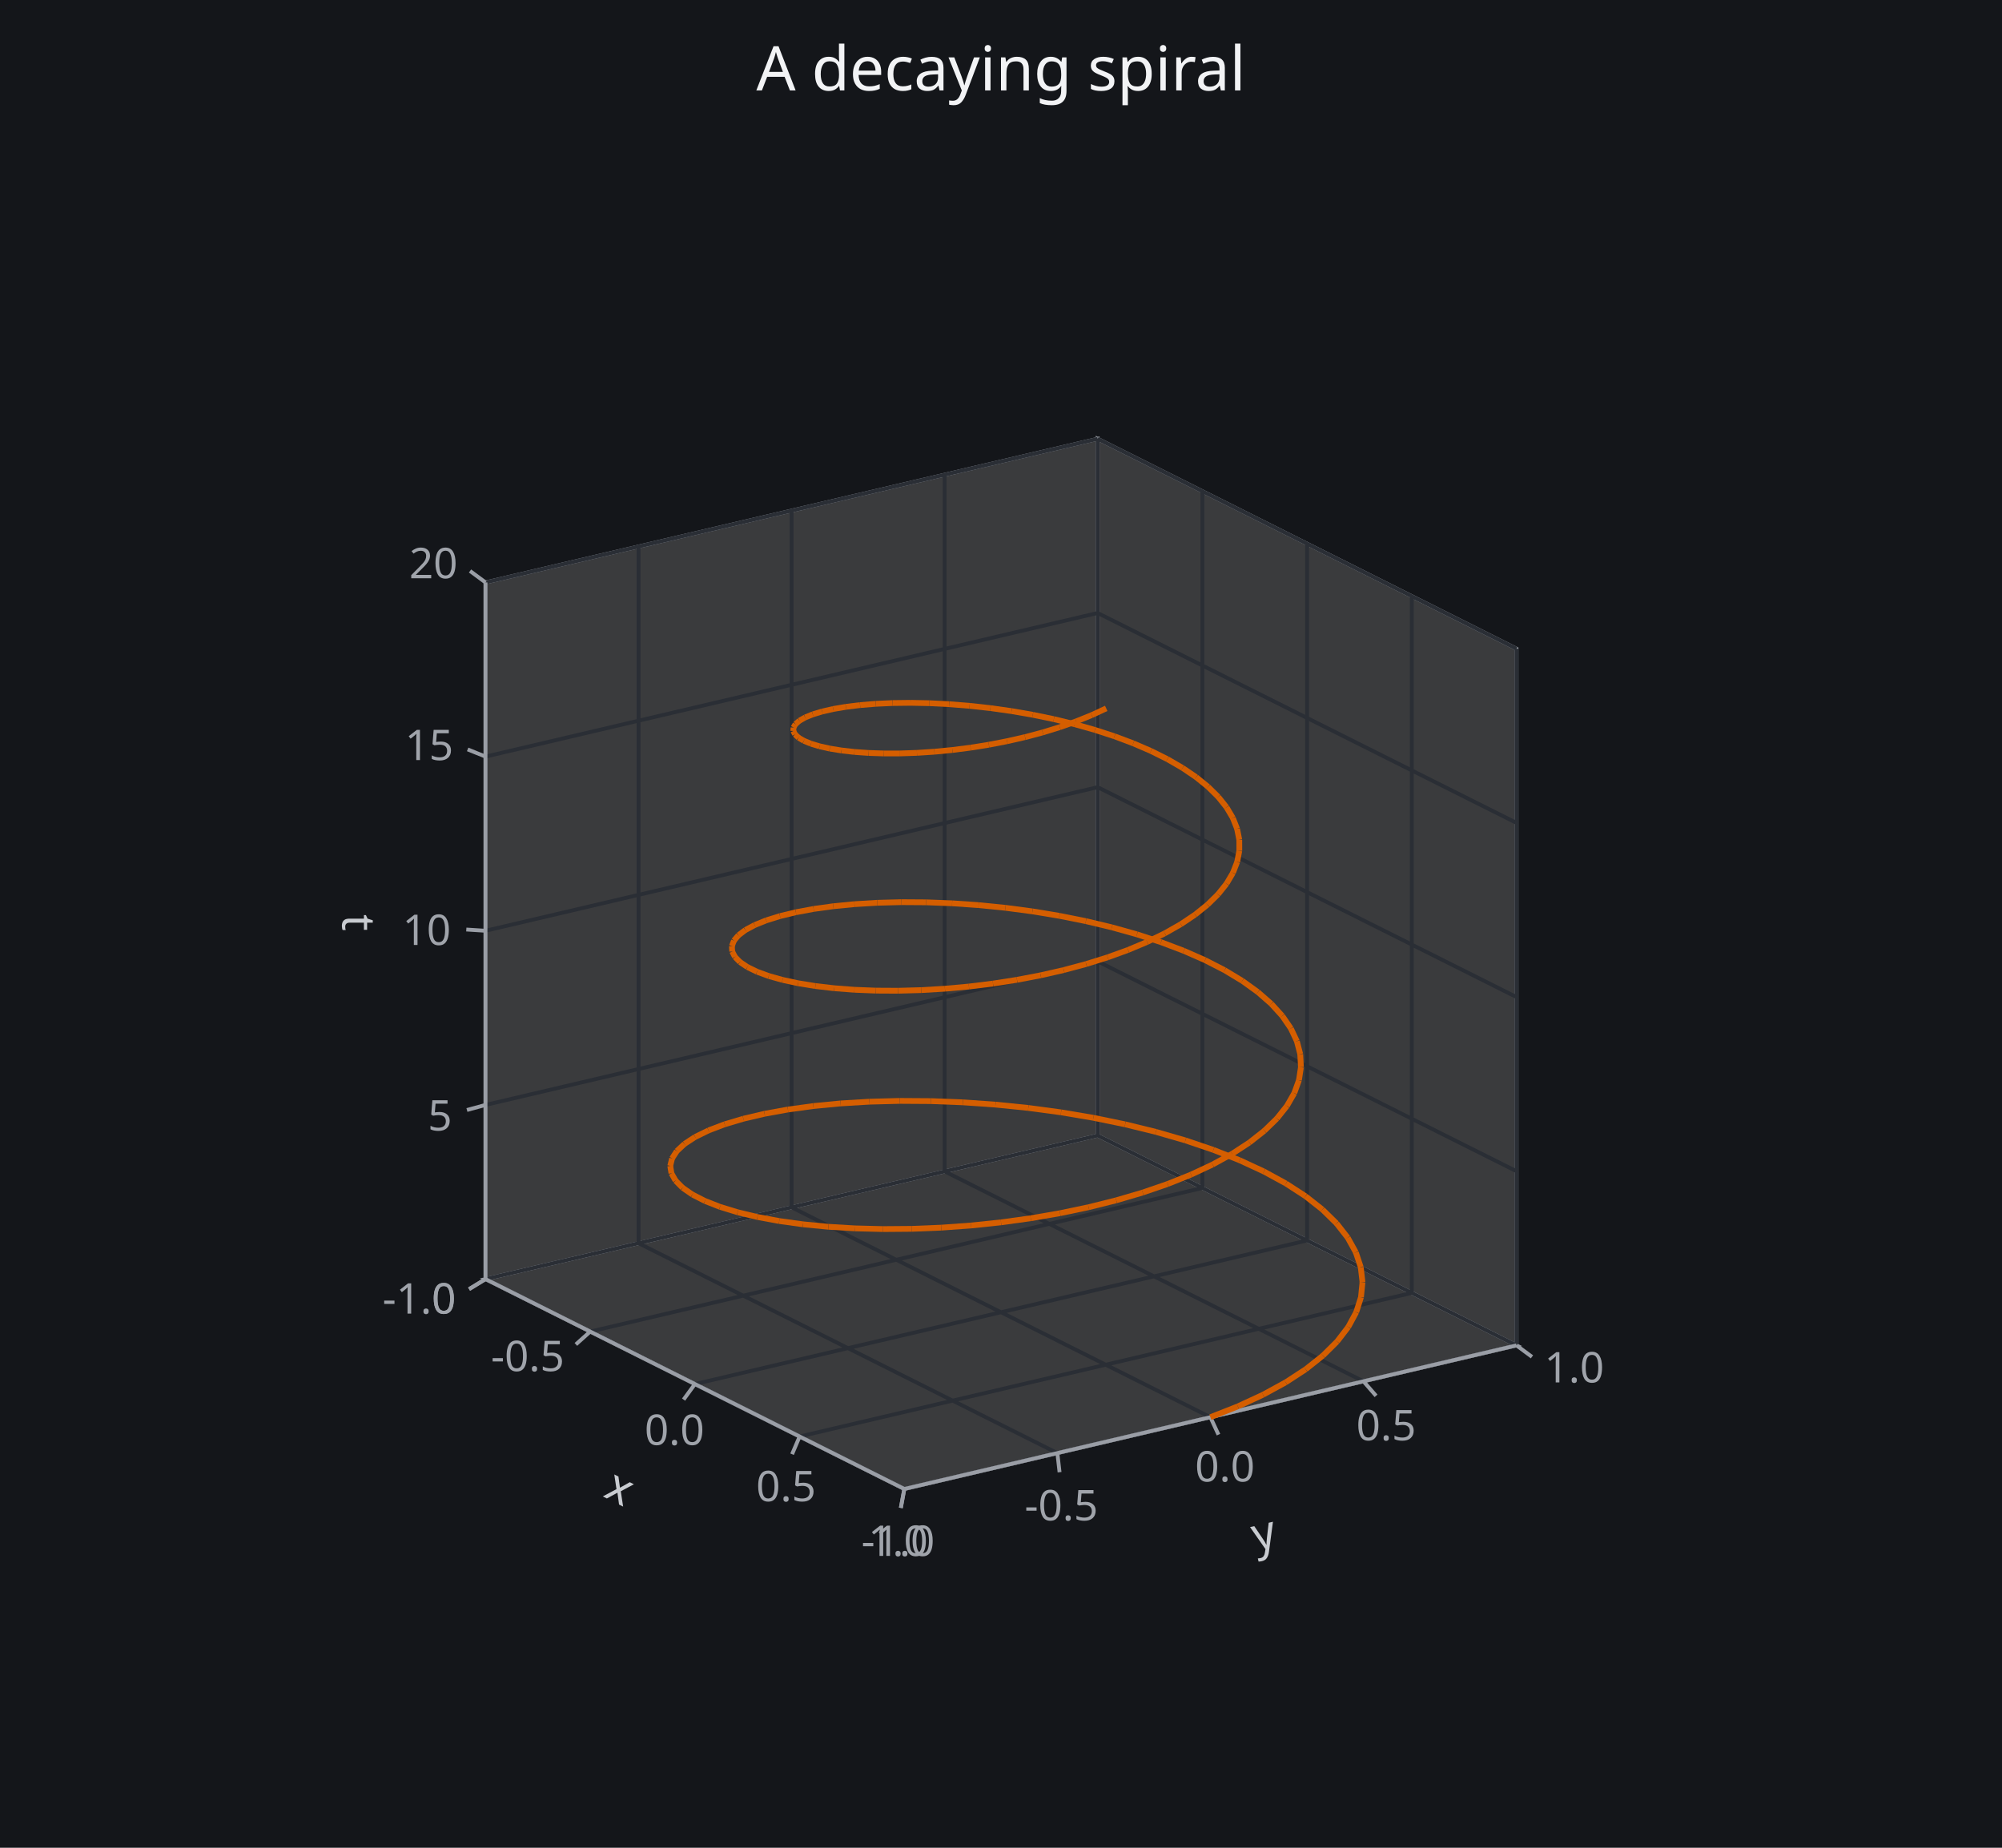
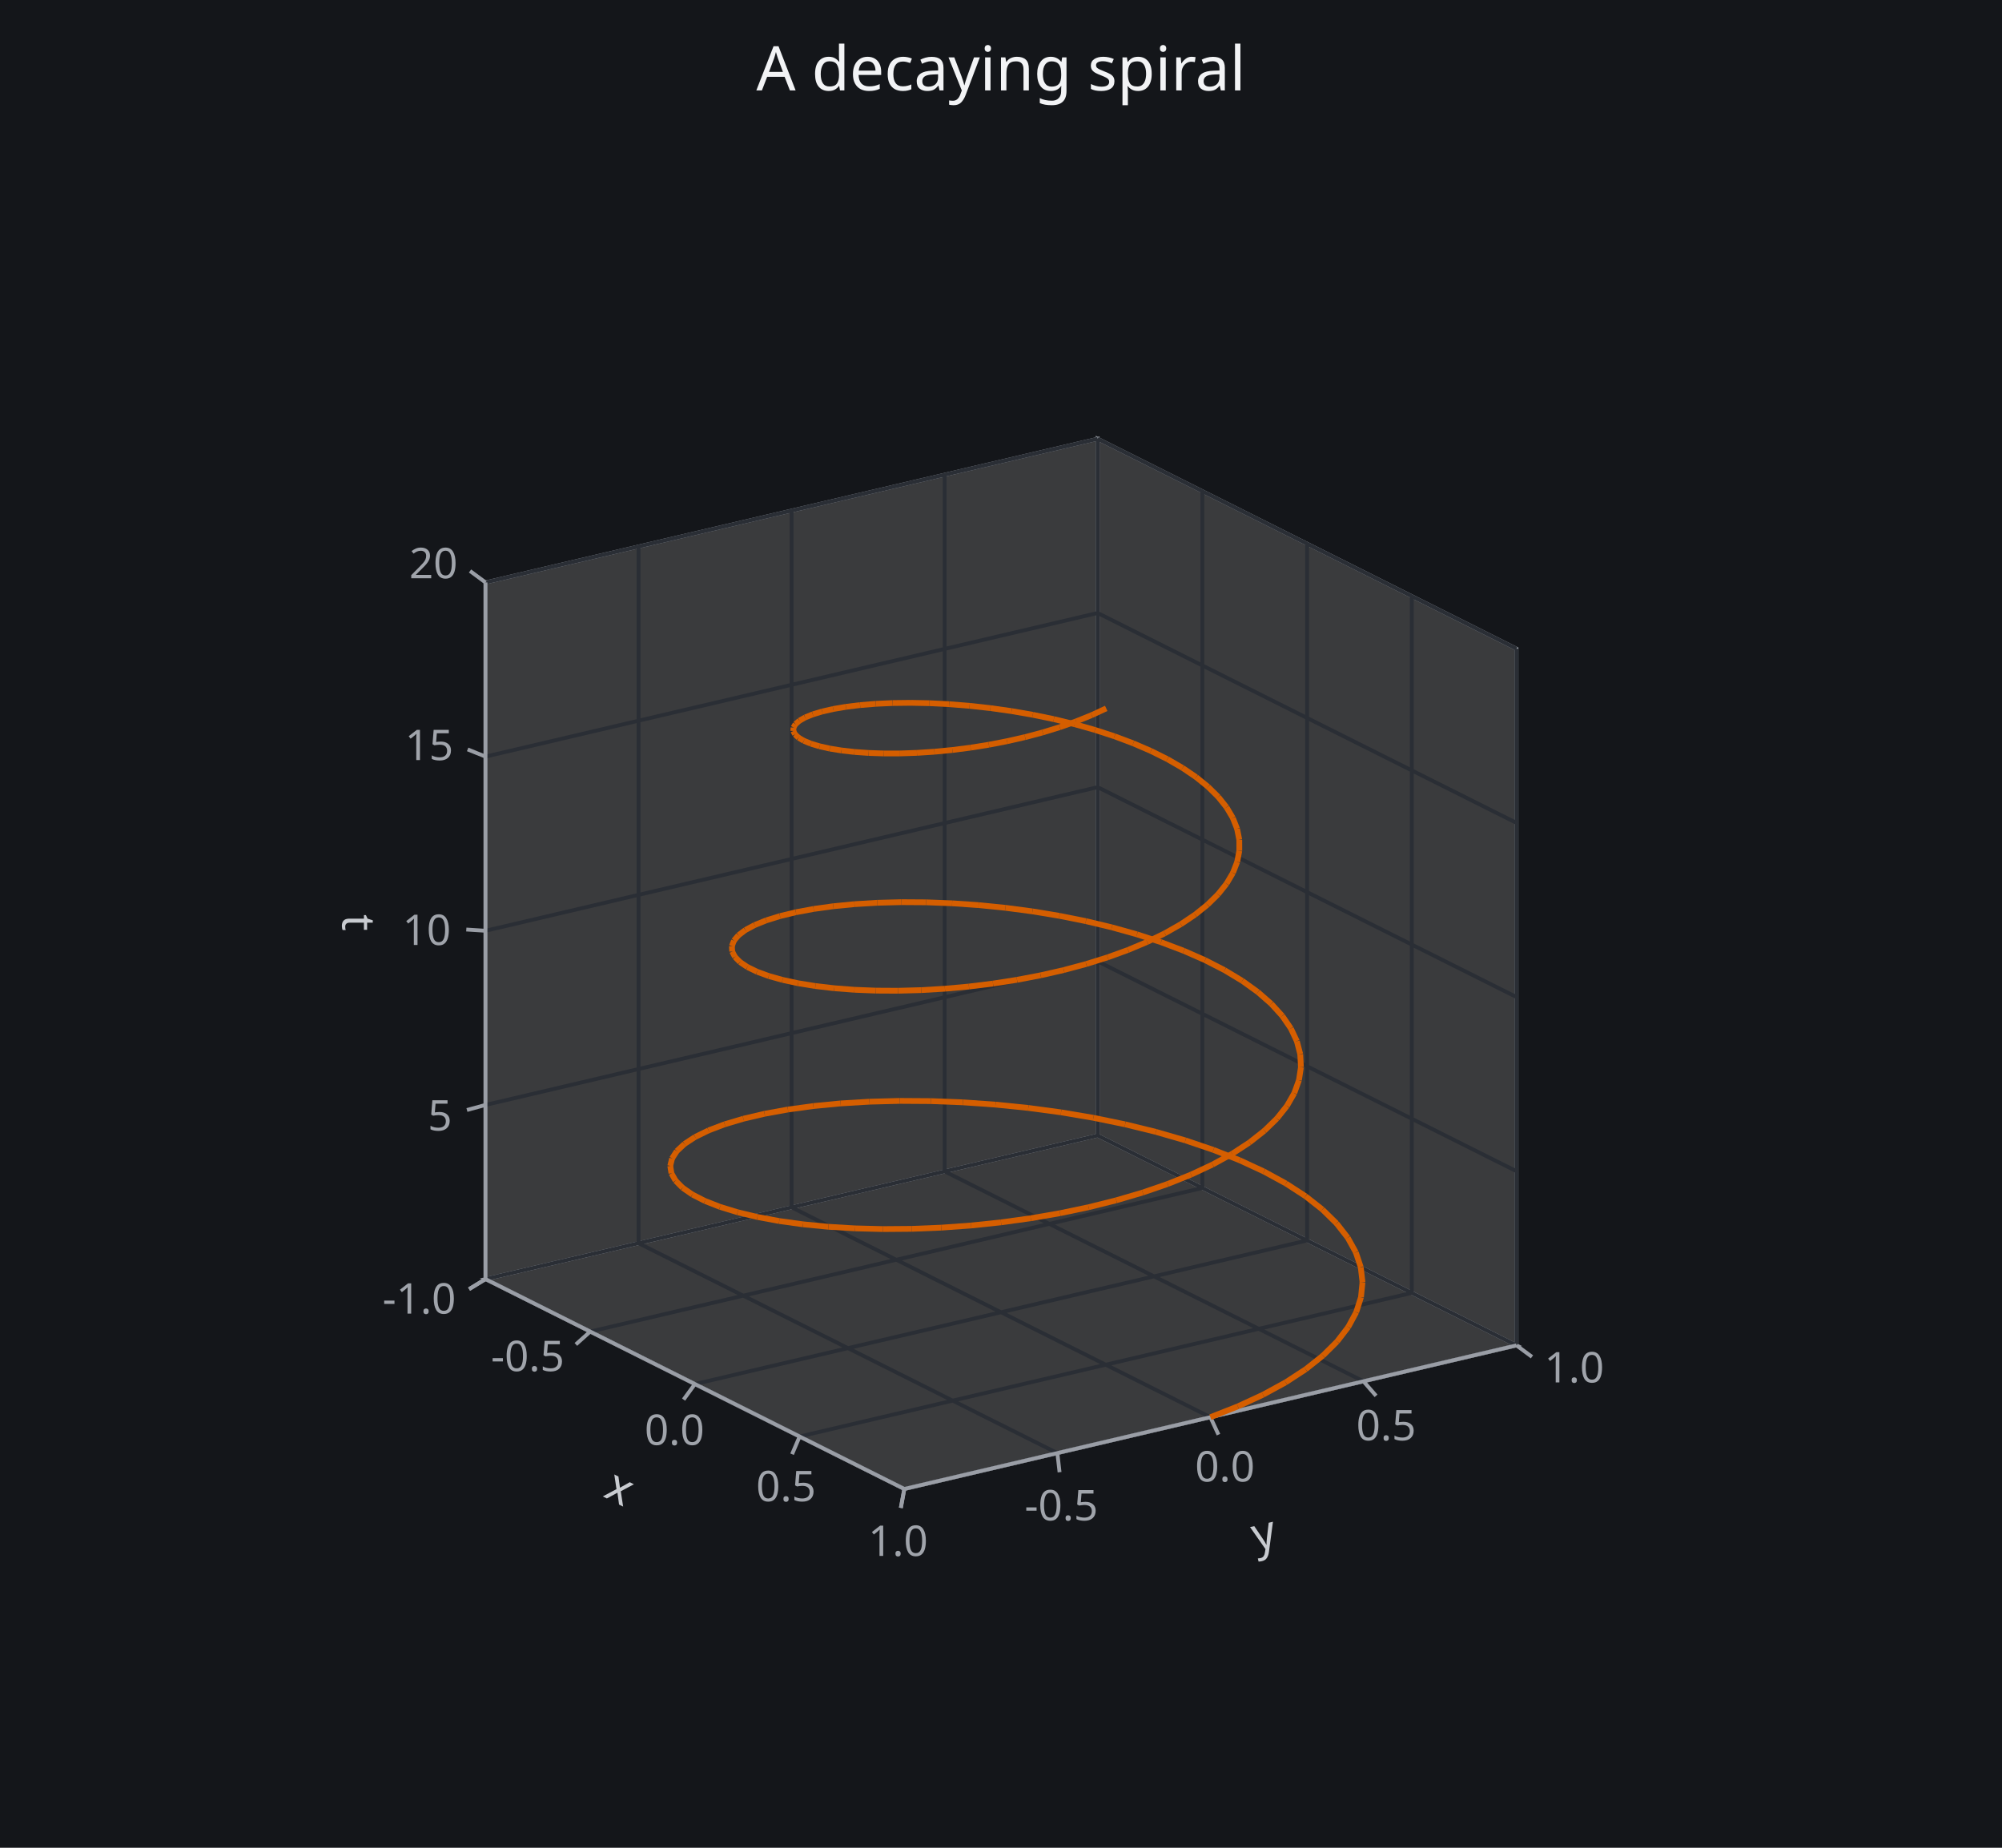
<svg xmlns="http://www.w3.org/2000/svg" width="520" height="480" viewBox="0 0 520 480" role="img" aria-labelledby="figure-title figure-desc">
  <defs>
    <clipPath id="c1">
      <path d="M12,32.8 L508,32.8 L508,468 L12,468 Z" />
    </clipPath>
  </defs>
  <path d="M0,0 L520,0 L520,480 L0,480 Z" fill="#14161a" />
  <text x="260" y="23.488" font-family="sans-serif" font-size="16" text-anchor="middle" fill="#f2f3f5">A decaying spiral</text>
  <g clip-path="url(#c1)">
    <path d="M126.105,332.278 L285.112,294.977 L285.112,113.999 L126.105,151.3 Z M285.112,294.977 L393.895,349.5 L393.895,168.522 L285.112,113.999 Z M126.105,332.278 L234.888,386.801 L393.895,349.5 L285.112,294.977 Z" fill="#3a3b3d" />
    <path fill="none" d="M126.105,332.278 L285.112,294.977 L285.112,113.999 L126.105,151.3 Z M285.112,294.977 L393.895,349.5 L393.895,168.522 L285.112,113.999 Z M126.105,332.278 L234.888,386.801 L393.895,349.5 L285.112,294.977 Z" stroke="#9a9ea6" />
    <path fill="none" d="M285.112,294.977 L285.112,113.999 M126.105,332.278 L285.112,294.977 M312.308,308.607 L312.308,127.629 M153.3,345.909 L312.308,308.607 M339.504,322.238 L339.504,141.26 M180.496,359.54 L339.504,322.238 M366.7,335.869 L366.7,154.891 M207.692,373.171 L366.7,335.869 M393.895,349.5 L393.895,168.522 M234.888,386.801 L393.895,349.5 M126.105,332.278 L126.105,151.3 M126.105,332.278 L234.888,386.801 M165.857,322.953 L165.857,141.975 M165.857,322.953 L274.64,377.476 M205.608,313.627 L205.608,132.649 M205.608,313.627 L314.392,368.151 M245.36,304.302 L245.36,123.324 M245.36,304.302 L354.143,358.825 M285.112,294.977 L285.112,113.999 M285.112,294.977 L393.895,349.5 M126.105,332.278 L285.112,294.977 M285.112,294.977 L393.895,349.5 M126.105,287.034 L285.112,249.732 M285.112,249.732 L393.895,304.255 M126.105,241.789 L285.112,204.488 M285.112,204.488 L393.895,259.011 M126.105,196.545 L285.112,159.243 M285.112,159.243 L393.895,213.766 M126.105,151.3 L285.112,113.999 M285.112,113.999 L393.895,168.522" stroke="#2a2e35" />
    <path fill="none" d="M126.105,332.278 L234.888,386.801 M126.105,332.278 L121.839,334.887 M153.3,345.909 L149.575,349.244 M180.496,359.54 L177.552,363.581 M207.692,373.171 L205.732,377.77 M234.888,386.801 L233.982,391.719" stroke="#9a9ea6" />
    <text x="118.426" y="336.973" font-family="sans-serif" font-size="11" text-anchor="end" dominant-baseline="central" fill="#a0a4ab">-1.0</text>
    <text x="146.594" y="351.911" font-family="sans-serif" font-size="11" text-anchor="end" dominant-baseline="central" fill="#a0a4ab">-0.5</text>
    <text x="175.197" y="366.814" font-family="sans-serif" font-size="11" text-anchor="middle" dominant-baseline="hanging" fill="#a0a4ab">0.0</text>
    <text x="204.164" y="381.45" font-family="sans-serif" font-size="11" text-anchor="middle" dominant-baseline="hanging" fill="#a0a4ab">0.5</text>
    <text x="233.258" y="395.653" font-family="sans-serif" font-size="11" text-anchor="middle" dominant-baseline="hanging" fill="#a0a4ab">1.0</text>
    <text x="161.301" y="385.89" font-family="sans-serif" font-size="12" text-anchor="middle" dominant-baseline="central" fill="#c8cbd0" transform="rotate(26.621 161.301 385.89)">x</text>
    <path fill="none" d="M234.888,386.801 L393.895,349.5 M234.888,386.801 L233.982,391.719 M274.64,377.476 L275.212,382.443 M314.392,368.151 L316.488,372.69 M354.143,358.825 L357.422,362.601 M393.895,349.5 L397.914,352.474" stroke="#9a9ea6" />
-     <text x="233.258" y="395.653" font-family="sans-serif" font-size="11" text-anchor="middle" dominant-baseline="hanging" fill="#a0a4ab">-1.0</text>
    <text x="275.67" y="386.417" font-family="sans-serif" font-size="11" text-anchor="middle" dominant-baseline="hanging" fill="#a0a4ab">-0.5</text>
    <text x="318.166" y="376.321" font-family="sans-serif" font-size="11" text-anchor="middle" dominant-baseline="hanging" fill="#a0a4ab">0.0</text>
    <text x="360.044" y="365.621" font-family="sans-serif" font-size="11" text-anchor="middle" dominant-baseline="hanging" fill="#a0a4ab">0.5</text>
    <text x="401.13" y="354.854" font-family="sans-serif" font-size="11" dominant-baseline="central" fill="#a0a4ab">1.0</text>
    <text x="328.062" y="397.746" font-family="sans-serif" font-size="12" text-anchor="middle" dominant-baseline="central" fill="#c8cbd0" transform="rotate(-13.202 328.062 397.746)">y</text>
    <path fill="none" d="M126.105,332.278 L126.105,151.3 M126.105,332.278 L121.839,334.887 M126.105,287.034 L121.282,288.353 M126.105,241.789 L121.115,241.468 M126.105,196.545 L121.466,194.679 M126.105,151.3 L122.086,148.325" stroke="#9a9ea6" />
-     <text x="118.426" y="336.973" font-family="sans-serif" font-size="11" text-anchor="end" dominant-baseline="central" fill="#a0a4ab">0</text>
    <text x="117.424" y="289.409" font-family="sans-serif" font-size="11" text-anchor="end" dominant-baseline="central" fill="#a0a4ab">5</text>
    <text x="117.123" y="241.211" font-family="sans-serif" font-size="11" text-anchor="end" dominant-baseline="central" fill="#a0a4ab">10</text>
    <text x="117.755" y="193.186" font-family="sans-serif" font-size="11" text-anchor="end" dominant-baseline="central" fill="#a0a4ab">15</text>
    <text x="118.87" y="145.946" font-family="sans-serif" font-size="11" text-anchor="end" dominant-baseline="central" fill="#a0a4ab">20</text>
    <text x="93.572" y="239.697" font-family="sans-serif" font-size="12" text-anchor="middle" dominant-baseline="central" fill="#c8cbd0" transform="rotate(90 93.572 239.697)">t</text>
    <polyline fill="none" points="267.093,287.816 258.573,286.949" stroke="#d55e00" stroke-width="1.5" />
    <polyline fill="none" points="275.595,288.959 267.093,287.816" stroke="#d55e00" stroke-width="1.5" />
    <polyline fill="none" points="258.573,286.949 250.111,286.358" stroke="#d55e00" stroke-width="1.5" />
    <polyline fill="none" points="284.002,290.379 275.595,288.959" stroke="#d55e00" stroke-width="1.5" />
    <polyline fill="none" points="250.111,286.358 241.784,286.04" stroke="#d55e00" stroke-width="1.5" />
    <polyline fill="none" points="292.238,292.072 284.002,290.379" stroke="#d55e00" stroke-width="1.5" />
    <polyline fill="none" points="241.784,286.04 233.664,285.987" stroke="#d55e00" stroke-width="1.5" />
    <polyline fill="none" points="300.227,294.031 292.238,292.072" stroke="#d55e00" stroke-width="1.5" />
    <polyline fill="none" points="233.664,285.987 225.823,286.191" stroke="#d55e00" stroke-width="1.5" />
    <polyline fill="none" points="307.897,296.248 300.227,294.031" stroke="#d55e00" stroke-width="1.5" />
    <polyline fill="none" points="225.823,286.191 218.332,286.641" stroke="#d55e00" stroke-width="1.5" />
    <polyline fill="none" points="315.175,298.712 307.897,296.248" stroke="#d55e00" stroke-width="1.5" />
    <polyline fill="none" points="218.332,286.641 211.254,287.324" stroke="#d55e00" stroke-width="1.5" />
    <polyline fill="none" points="321.996,301.41 315.175,298.712" stroke="#d55e00" stroke-width="1.5" />
    <polyline fill="none" points="211.254,287.324 204.65,288.226" stroke="#d55e00" stroke-width="1.5" />
    <polyline fill="none" points="328.294,304.326 321.996,301.41" stroke="#d55e00" stroke-width="1.5" />
    <polyline fill="none" points="204.65,288.226 198.579,289.328" stroke="#d55e00" stroke-width="1.5" />
    <polyline fill="none" points="334.011,307.444 328.294,304.326" stroke="#d55e00" stroke-width="1.5" />
    <polyline fill="none" points="198.579,289.328 193.091,290.613" stroke="#d55e00" stroke-width="1.5" />
    <polyline fill="none" points="339.091,310.743 334.011,307.444" stroke="#d55e00" stroke-width="1.5" />
    <polyline fill="none" points="268.173,236.755 261.16,235.828" stroke="#d55e00" stroke-width="1.5" />
    <polyline fill="none" points="275.158,237.909 268.173,236.755" stroke="#d55e00" stroke-width="1.5" />
    <polyline fill="none" points="261.16,235.828 254.182,235.129" stroke="#d55e00" stroke-width="1.5" />
    <polyline fill="none" points="282.052,239.291 275.158,237.909" stroke="#d55e00" stroke-width="1.5" />
    <polyline fill="none" points="254.182,235.129 247.302,234.655" stroke="#d55e00" stroke-width="1.5" />
    <polyline fill="none" points="193.091,290.613 188.232,292.06" stroke="#d55e00" stroke-width="1.5" />
    <polyline fill="none" points="288.791,240.897 282.052,239.291" stroke="#d55e00" stroke-width="1.5" />
    <polyline fill="none" points="247.302,234.655 240.58,234.401" stroke="#d55e00" stroke-width="1.5" />
    <polyline fill="none" points="343.486,314.203 339.091,310.743" stroke="#d55e00" stroke-width="1.5" />
    <polyline fill="none" points="295.315,242.721 288.791,240.897" stroke="#d55e00" stroke-width="1.5" />
    <polyline fill="none" points="240.58,234.401 234.077,234.359" stroke="#d55e00" stroke-width="1.5" />
    <polyline fill="none" points="301.562,244.756 295.315,242.721" stroke="#d55e00" stroke-width="1.5" />
    <polyline fill="none" points="234.077,234.359 227.848,234.522" stroke="#d55e00" stroke-width="1.5" />
    <polyline fill="none" points="188.232,292.06 184.043,293.648" stroke="#d55e00" stroke-width="1.5" />
    <polyline fill="none" points="307.474,246.994 301.562,244.756" stroke="#d55e00" stroke-width="1.5" />
    <polyline fill="none" points="347.152,317.801 343.486,314.203" stroke="#d55e00" stroke-width="1.5" />
    <polyline fill="none" points="227.848,234.522 221.949,234.878" stroke="#d55e00" stroke-width="1.5" />
    <polyline fill="none" points="312.996,249.422 307.474,246.994" stroke="#d55e00" stroke-width="1.5" />
    <polyline fill="none" points="221.949,234.878 216.429,235.415" stroke="#d55e00" stroke-width="1.5" />
    <polyline fill="none" points="184.043,293.648 180.557,295.353" stroke="#d55e00" stroke-width="1.5" />
    <polyline fill="none" points="350.052,321.513 347.152,317.801" stroke="#d55e00" stroke-width="1.5" />
    <polyline fill="none" points="318.076,252.028 312.996,249.422" stroke="#d55e00" stroke-width="1.5" />
    <polyline fill="none" points="216.429,235.415 211.337,236.121" stroke="#d55e00" stroke-width="1.5" />
    <polyline fill="none" points="322.665,254.797 318.076,252.028" stroke="#d55e00" stroke-width="1.5" />
    <polyline fill="none" points="180.557,295.353 177.802,297.153" stroke="#d55e00" stroke-width="1.5" />
    <polyline fill="none" points="211.337,236.121 206.714,236.979" stroke="#d55e00" stroke-width="1.5" />
    <polyline fill="none" points="352.157,325.314 350.052,321.513" stroke="#d55e00" stroke-width="1.5" />
    <polyline fill="none" points="326.717,257.713 322.665,254.797" stroke="#d55e00" stroke-width="1.5" />
    <polyline fill="none" points="206.714,236.979 202.599,237.973" stroke="#d55e00" stroke-width="1.5" />
    <polyline fill="none" points="177.802,297.153 175.798,299.023" stroke="#d55e00" stroke-width="1.5" />
    <polyline fill="none" points="330.194,260.758 326.717,257.713" stroke="#d55e00" stroke-width="1.5" />
    <polyline fill="none" points="353.443,329.177 352.157,325.314" stroke="#d55e00" stroke-width="1.5" />
    <polyline fill="none" points="202.599,237.973 199.027,239.086" stroke="#d55e00" stroke-width="1.5" />
    <polyline fill="none" points="268.247,185.681 262.742,184.727" stroke="#d55e00" stroke-width="1.5" />
    <polyline fill="none" points="273.723,186.814 268.247,185.681" stroke="#d55e00" stroke-width="1.5" />
    <polyline fill="none" points="262.742,184.727 257.258,183.953" stroke="#d55e00" stroke-width="1.5" />
    <polyline fill="none" points="279.12,188.125 273.723,186.814" stroke="#d55e00" stroke-width="1.5" />
    <polyline fill="none" points="257.258,183.953 251.844,183.355" stroke="#d55e00" stroke-width="1.5" />
    <polyline fill="none" points="284.389,189.613 279.12,188.125" stroke="#d55e00" stroke-width="1.5" />
    <polyline fill="none" points="251.844,183.355 246.548,182.93" stroke="#d55e00" stroke-width="1.5" />
    <polyline fill="none" points="175.798,299.023 174.559,300.938" stroke="#d55e00" stroke-width="1.5" />
    <polyline fill="none" points="289.481,191.272 284.389,189.613" stroke="#d55e00" stroke-width="1.5" />
    <polyline fill="none" points="333.06,263.913 330.194,260.758" stroke="#d55e00" stroke-width="1.5" />
    <polyline fill="none" points="246.548,182.93 241.418,182.673" stroke="#d55e00" stroke-width="1.5" />
    <polyline fill="none" points="199.027,239.086 196.024,240.299" stroke="#d55e00" stroke-width="1.5" />
    <polyline fill="none" points="294.348,193.096 289.481,191.272" stroke="#d55e00" stroke-width="1.5" />
    <polyline fill="none" points="353.895,333.077 353.443,329.177" stroke="#d55e00" stroke-width="1.5" />
    <polyline fill="none" points="241.418,182.673 236.496,182.577" stroke="#d55e00" stroke-width="1.5" />
    <polyline fill="none" points="298.944,195.08 294.348,193.096" stroke="#d55e00" stroke-width="1.5" />
    <polyline fill="none" points="236.496,182.577 231.828,182.633" stroke="#d55e00" stroke-width="1.5" />
    <polyline fill="none" points="335.286,267.159 333.06,263.913" stroke="#d55e00" stroke-width="1.5" />
    <polyline fill="none" points="174.559,300.938 174.093,302.872" stroke="#d55e00" stroke-width="1.5" />
    <polyline fill="none" points="303.226,197.212 298.944,195.08" stroke="#d55e00" stroke-width="1.5" />
    <polyline fill="none" points="196.024,240.299 193.615,241.593" stroke="#d55e00" stroke-width="1.5" />
    <polyline fill="none" points="231.828,182.633 227.451,182.832" stroke="#d55e00" stroke-width="1.5" />
    <polyline fill="none" points="353.504,336.986 353.895,333.077" stroke="#d55e00" stroke-width="1.5" />
    <polyline fill="none" points="307.152,199.484 303.226,197.212" stroke="#d55e00" stroke-width="1.5" />
    <polyline fill="none" points="227.451,182.832 223.403,183.164" stroke="#d55e00" stroke-width="1.5" />
    <polyline fill="none" points="336.847,270.473 335.286,267.159" stroke="#d55e00" stroke-width="1.5" />
    <polyline fill="none" points="193.615,241.593 191.817,242.948" stroke="#d55e00" stroke-width="1.5" />
    <polyline fill="none" points="310.683,201.882 307.152,199.484" stroke="#d55e00" stroke-width="1.5" />
    <polyline fill="none" points="223.403,183.164 219.718,183.617" stroke="#d55e00" stroke-width="1.5" />
    <polyline fill="none" points="174.093,302.872 174.398,304.802" stroke="#d55e00" stroke-width="1.5" />
    <polyline fill="none" points="352.269,340.876 353.504,336.986" stroke="#d55e00" stroke-width="1.5" />
    <polyline fill="none" points="313.785,204.396 310.683,201.882" stroke="#d55e00" stroke-width="1.5" />
    <polyline fill="none" points="337.725,273.835 336.847,270.473" stroke="#d55e00" stroke-width="1.5" />
    <polyline fill="none" points="219.718,183.617 216.425,184.177" stroke="#d55e00" stroke-width="1.5" />
    <polyline fill="none" points="191.817,242.948 190.642,244.343" stroke="#d55e00" stroke-width="1.5" />
    <polyline fill="none" points="316.425,207.009 313.785,204.396" stroke="#d55e00" stroke-width="1.5" />
    <polyline fill="none" points="174.398,304.802 175.469,306.701" stroke="#d55e00" stroke-width="1.5" />
    <polyline fill="none" points="216.425,184.177 213.552,184.831" stroke="#d55e00" stroke-width="1.5" />
    <polyline fill="none" points="337.908,277.223 337.725,273.835" stroke="#d55e00" stroke-width="1.5" />
    <polyline fill="none" points="350.197,344.72 352.269,340.876" stroke="#d55e00" stroke-width="1.5" />
    <polyline fill="none" points="190.642,244.343 190.097,245.759" stroke="#d55e00" stroke-width="1.5" />
    <polyline fill="none" points="318.577,209.708 316.425,207.009" stroke="#d55e00" stroke-width="1.5" />
    <polyline fill="none" points="213.552,184.831 211.119,185.565" stroke="#d55e00" stroke-width="1.5" />
    <polyline fill="none" points="175.469,306.701 177.29,308.546" stroke="#d55e00" stroke-width="1.5" />
    <polyline fill="none" points="337.39,280.612 337.908,277.223" stroke="#d55e00" stroke-width="1.5" />
    <polyline fill="none" points="320.217,212.475 318.577,209.708" stroke="#d55e00" stroke-width="1.5" />
    <polyline fill="none" points="211.119,185.565 209.146,186.363" stroke="#d55e00" stroke-width="1.5" />
    <polyline fill="none" points="190.097,245.759 190.181,247.175" stroke="#d55e00" stroke-width="1.5" />
    <polyline fill="none" points="347.303,348.49 350.197,344.72" stroke="#d55e00" stroke-width="1.5" />
    <polyline fill="none" points="321.326,215.296 320.217,212.475" stroke="#d55e00" stroke-width="1.5" />
    <polyline fill="none" points="209.146,186.363 207.647,187.211" stroke="#d55e00" stroke-width="1.5" />
    <polyline fill="none" points="177.29,308.546 179.842,310.312" stroke="#d55e00" stroke-width="1.5" />
    <polyline fill="none" points="336.171,283.981 337.39,280.612" stroke="#d55e00" stroke-width="1.5" />
    <polyline fill="none" points="190.181,247.175 190.89,248.57" stroke="#d55e00" stroke-width="1.5" />
    <polyline fill="none" points="343.608,352.161 347.303,348.49" stroke="#d55e00" stroke-width="1.5" />
    <polyline fill="none" points="321.89,218.151 321.326,215.296" stroke="#d55e00" stroke-width="1.5" />
    <polyline fill="none" points="207.647,187.211 206.629,188.092" stroke="#d55e00" stroke-width="1.5" />
    <polyline fill="none" points="334.259,287.307 336.171,283.981" stroke="#d55e00" stroke-width="1.5" />
    <polyline fill="none" points="179.842,310.312 183.098,311.976" stroke="#d55e00" stroke-width="1.5" />
    <polyline fill="none" points="190.89,248.57 192.214,249.924" stroke="#d55e00" stroke-width="1.5" />
    <polyline fill="none" points="321.899,221.023 321.89,218.151" stroke="#d55e00" stroke-width="1.5" />
    <polyline fill="none" points="206.629,188.092 206.099,188.991" stroke="#d55e00" stroke-width="1.5" />
    <polyline fill="none" points="339.142,355.706 343.608,352.161" stroke="#d55e00" stroke-width="1.5" />
    <polyline fill="none" points="331.665,290.567 334.259,287.307" stroke="#d55e00" stroke-width="1.5" />
    <polyline fill="none" points="192.214,249.924 194.135,251.217" stroke="#d55e00" stroke-width="1.5" />
    <polyline fill="none" points="183.098,311.976 187.023,313.517" stroke="#d55e00" stroke-width="1.5" />
    <polyline fill="none" points="321.349,223.894 321.899,221.023" stroke="#d55e00" stroke-width="1.5" />
    <polyline fill="none" points="206.099,188.991 206.057,189.891" stroke="#d55e00" stroke-width="1.5" />
    <polyline fill="none" points="333.941,359.1 339.142,355.706" stroke="#d55e00" stroke-width="1.5" />
    <polyline fill="none" points="328.41,293.739 331.665,290.567" stroke="#d55e00" stroke-width="1.5" />
    <polyline fill="none" points="206.057,189.891 206.499,190.777" stroke="#d55e00" stroke-width="1.5" />
    <polyline fill="none" points="320.241,226.746 321.349,223.894" stroke="#d55e00" stroke-width="1.5" />
    <polyline fill="none" points="194.135,251.217 196.633,252.432" stroke="#d55e00" stroke-width="1.5" />
    <polyline fill="none" points="187.023,313.517 191.581,314.912" stroke="#d55e00" stroke-width="1.5" />
    <polyline fill="none" points="328.048,362.32 333.941,359.1" stroke="#d55e00" stroke-width="1.5" />
    <polyline fill="none" points="206.499,190.777 207.417,191.633" stroke="#d55e00" stroke-width="1.5" />
    <polyline fill="none" points="318.581,229.56 320.241,226.746" stroke="#d55e00" stroke-width="1.5" />
    <polyline fill="none" points="324.519,296.801 328.41,293.739" stroke="#d55e00" stroke-width="1.5" />
    <polyline fill="none" points="196.633,252.432 199.682,253.549" stroke="#d55e00" stroke-width="1.5" />
    <polyline fill="none" points="191.581,314.912 196.724,316.144" stroke="#d55e00" stroke-width="1.5" />
    <polyline fill="none" points="321.513,365.344 328.048,362.32" stroke="#d55e00" stroke-width="1.5" />
    <polyline fill="none" points="207.417,191.633 208.798,192.443" stroke="#d55e00" stroke-width="1.5" />
    <polyline fill="none" points="316.379,232.32 318.581,229.56" stroke="#d55e00" stroke-width="1.5" />
    <polyline fill="none" points="320.022,299.734 324.519,296.801" stroke="#d55e00" stroke-width="1.5" />
    <polyline fill="none" points="199.682,253.549 203.249,254.551" stroke="#d55e00" stroke-width="1.5" />
    <polyline fill="none" points="196.724,316.144 202.405,317.194" stroke="#d55e00" stroke-width="1.5" />
    <polyline fill="none" points="208.798,192.443 210.625,193.195" stroke="#d55e00" stroke-width="1.5" />
    <polyline fill="none" points="313.651,235.005 316.379,232.32" stroke="#d55e00" stroke-width="1.5" />
    <polyline fill="none" points="314.392,368.151 321.513,365.344" stroke="#d55e00" stroke-width="1.5" />
    <polyline fill="none" points="314.958,302.517 320.022,299.734" stroke="#d55e00" stroke-width="1.5" />
    <polyline fill="none" points="203.249,254.551 207.3,255.424" stroke="#d55e00" stroke-width="1.5" />
    <polyline fill="none" points="202.405,317.194 208.57,318.046" stroke="#d55e00" stroke-width="1.5" />
    <polyline fill="none" points="210.625,193.195 212.879,193.872" stroke="#d55e00" stroke-width="1.5" />
    <polyline fill="none" points="310.418,237.601 313.651,235.005" stroke="#d55e00" stroke-width="1.5" />
    <polyline fill="none" points="309.367,305.132 314.958,302.517" stroke="#d55e00" stroke-width="1.5" />
    <polyline fill="none" points="207.3,255.424 211.794,256.151" stroke="#d55e00" stroke-width="1.5" />
    <polyline fill="none" points="208.57,318.046 215.16,318.686" stroke="#d55e00" stroke-width="1.5" />
    <polyline fill="none" points="306.705,240.09 310.418,237.601" stroke="#d55e00" stroke-width="1.5" />
    <polyline fill="none" points="212.879,193.872 215.534,194.463" stroke="#d55e00" stroke-width="1.5" />
    <polyline fill="none" points="303.299,307.563 309.367,305.132" stroke="#d55e00" stroke-width="1.5" />
    <polyline fill="none" points="211.794,256.151 216.689,256.72" stroke="#d55e00" stroke-width="1.5" />
    <polyline fill="none" points="215.16,318.686 222.113,319.102" stroke="#d55e00" stroke-width="1.5" />
    <polyline fill="none" points="302.542,242.457 306.705,240.09" stroke="#d55e00" stroke-width="1.5" />
    <polyline fill="none" points="215.534,194.463 218.565,194.955" stroke="#d55e00" stroke-width="1.5" />
    <polyline fill="none" points="296.803,309.793 303.299,307.563" stroke="#d55e00" stroke-width="1.5" />
    <polyline fill="none" points="216.689,256.72 221.937,257.12" stroke="#d55e00" stroke-width="1.5" />
    <polyline fill="none" points="222.113,319.102 229.365,319.283" stroke="#d55e00" stroke-width="1.5" />
    <polyline fill="none" points="297.964,244.687 302.542,242.457" stroke="#d55e00" stroke-width="1.5" />
    <polyline fill="none" points="218.565,194.955 221.938,195.336" stroke="#d55e00" stroke-width="1.5" />
    <polyline fill="none" points="289.937,311.81 296.803,309.793" stroke="#d55e00" stroke-width="1.5" />
    <polyline fill="none" points="229.365,319.283 236.85,319.222" stroke="#d55e00" stroke-width="1.5" />
    <polyline fill="none" points="221.937,257.12 227.488,257.339" stroke="#d55e00" stroke-width="1.5" />
    <polyline fill="none" points="282.76,313.602 289.937,311.81" stroke="#d55e00" stroke-width="1.5" />
    <polyline fill="none" points="293.008,246.766 297.964,244.687" stroke="#d55e00" stroke-width="1.5" />
    <polyline fill="none" points="221.938,195.336 225.622,195.597" stroke="#d55e00" stroke-width="1.5" />
    <polyline fill="none" points="236.85,319.222 244.498,318.913" stroke="#d55e00" stroke-width="1.5" />
    <polyline fill="none" points="275.336,315.159 282.76,313.602" stroke="#d55e00" stroke-width="1.5" />
    <polyline fill="none" points="227.488,257.339 233.291,257.37" stroke="#d55e00" stroke-width="1.5" />
    <polyline fill="none" points="287.718,248.683 293.008,246.766" stroke="#d55e00" stroke-width="1.5" />
    <polyline fill="none" points="244.498,318.913 252.241,318.352" stroke="#d55e00" stroke-width="1.5" />
    <polyline fill="none" points="267.729,316.472 275.336,315.159" stroke="#d55e00" stroke-width="1.5" />
    <polyline fill="none" points="252.241,318.352 260.008,317.538" stroke="#d55e00" stroke-width="1.5" />
    <polyline fill="none" points="260.008,317.538 267.729,316.472" stroke="#d55e00" stroke-width="1.5" />
    <polyline fill="none" points="225.622,195.597 229.58,195.729" stroke="#d55e00" stroke-width="1.5" />
    <polyline fill="none" points="233.291,257.37 239.292,257.207" stroke="#d55e00" stroke-width="1.5" />
    <polyline fill="none" points="282.138,250.427 287.718,248.683" stroke="#d55e00" stroke-width="1.5" />
    <polyline fill="none" points="229.58,195.729 233.774,195.723" stroke="#d55e00" stroke-width="1.5" />
    <polyline fill="none" points="239.292,257.207 245.435,256.843" stroke="#d55e00" stroke-width="1.5" />
    <polyline fill="none" points="276.316,251.988 282.138,250.427" stroke="#d55e00" stroke-width="1.5" />
    <polyline fill="none" points="270.304,253.359 276.316,251.988" stroke="#d55e00" stroke-width="1.5" />
    <polyline fill="none" points="245.435,256.843 251.665,256.277" stroke="#d55e00" stroke-width="1.5" />
    <polyline fill="none" points="283.547,185.775 287.332,184.02" stroke="#d55e00" stroke-width="1.5" />
    <polyline fill="none" points="233.774,195.723 238.165,195.574" stroke="#d55e00" stroke-width="1.5" />
    <polyline fill="none" points="264.155,254.533 270.304,253.359" stroke="#d55e00" stroke-width="1.5" />
    <polyline fill="none" points="251.665,256.277 257.923,255.506" stroke="#d55e00" stroke-width="1.5" />
    <polyline fill="none" points="257.923,255.506 264.155,254.533" stroke="#d55e00" stroke-width="1.5" />
    <polyline fill="none" points="279.512,187.406 283.547,185.775" stroke="#d55e00" stroke-width="1.5" />
    <polyline fill="none" points="238.165,195.574 242.709,195.277" stroke="#d55e00" stroke-width="1.5" />
    <polyline fill="none" points="275.26,188.905 279.512,187.406" stroke="#d55e00" stroke-width="1.5" />
    <polyline fill="none" points="242.709,195.277 247.366,194.827" stroke="#d55e00" stroke-width="1.5" />
    <polyline fill="none" points="270.827,190.266 275.26,188.905" stroke="#d55e00" stroke-width="1.5" />
    <polyline fill="none" points="247.366,194.827 252.092,194.223" stroke="#d55e00" stroke-width="1.5" />
    <polyline fill="none" points="266.254,191.482 270.827,190.266" stroke="#d55e00" stroke-width="1.5" />
    <polyline fill="none" points="252.092,194.223 256.844,193.463" stroke="#d55e00" stroke-width="1.5" />
    <polyline fill="none" points="261.579,192.549 266.254,191.482" stroke="#d55e00" stroke-width="1.5" />
    <polyline fill="none" points="256.844,193.463 261.579,192.549" stroke="#d55e00" stroke-width="1.5" />
  </g>
</svg>
